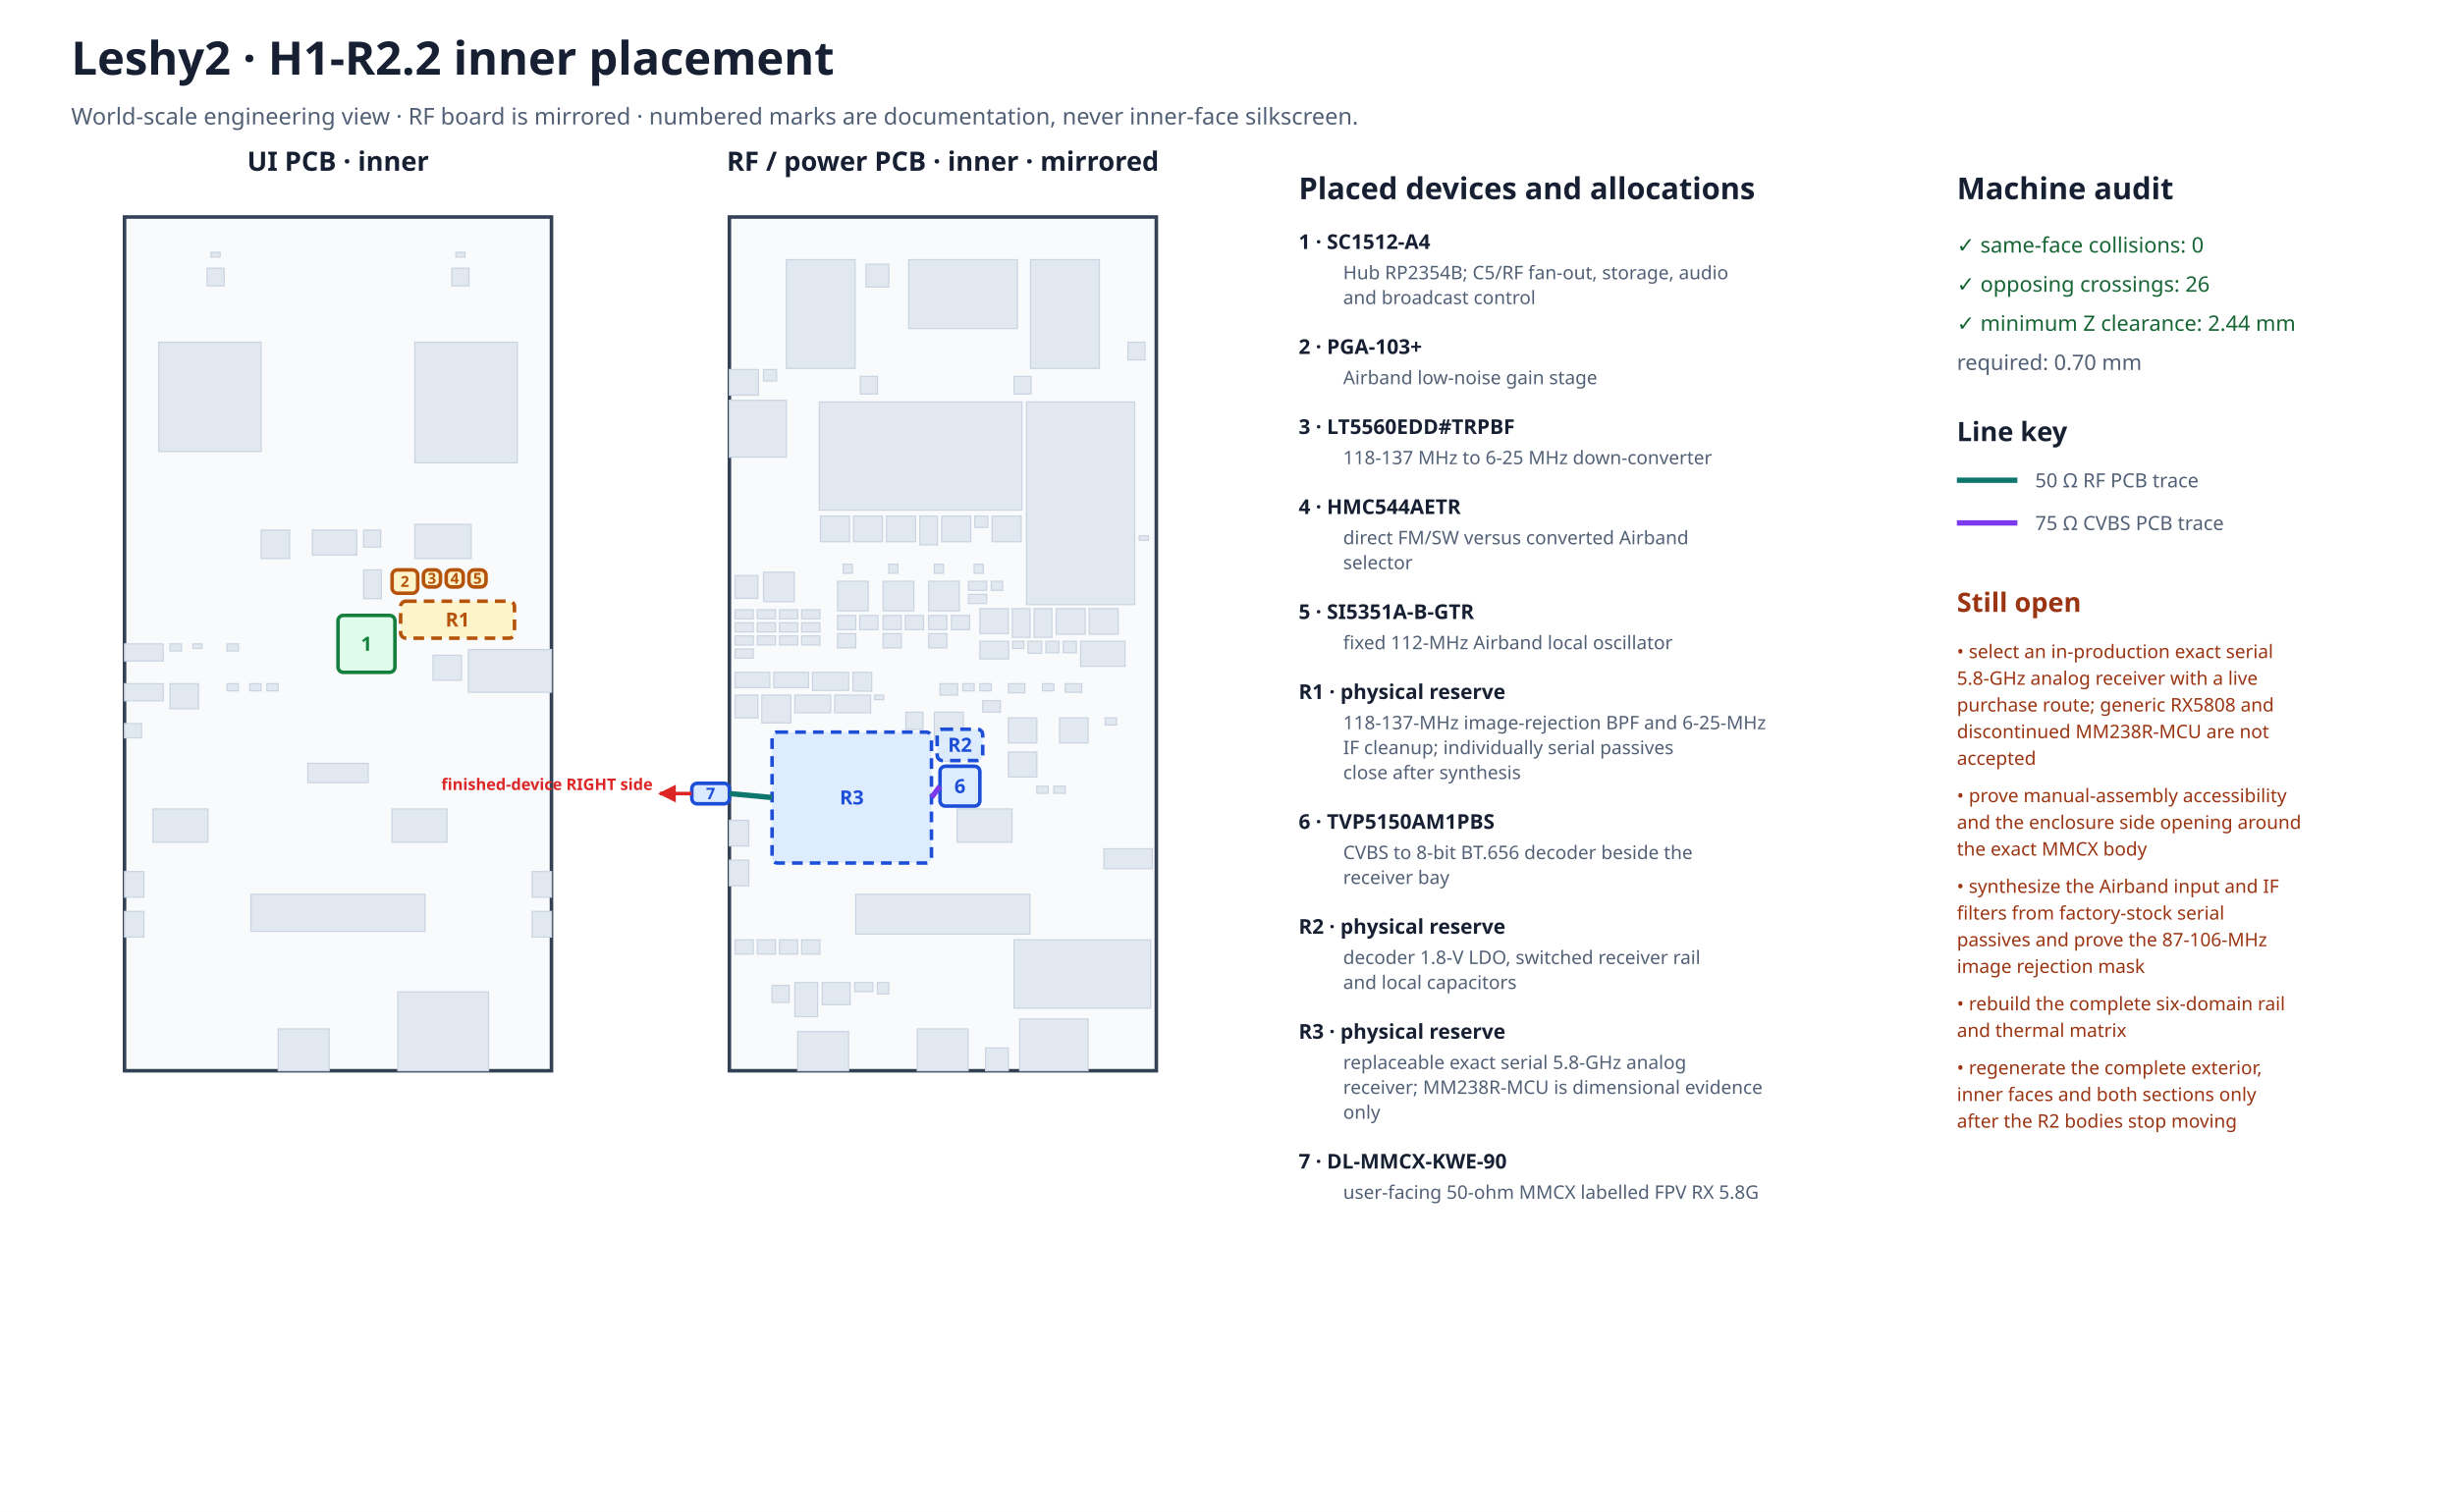
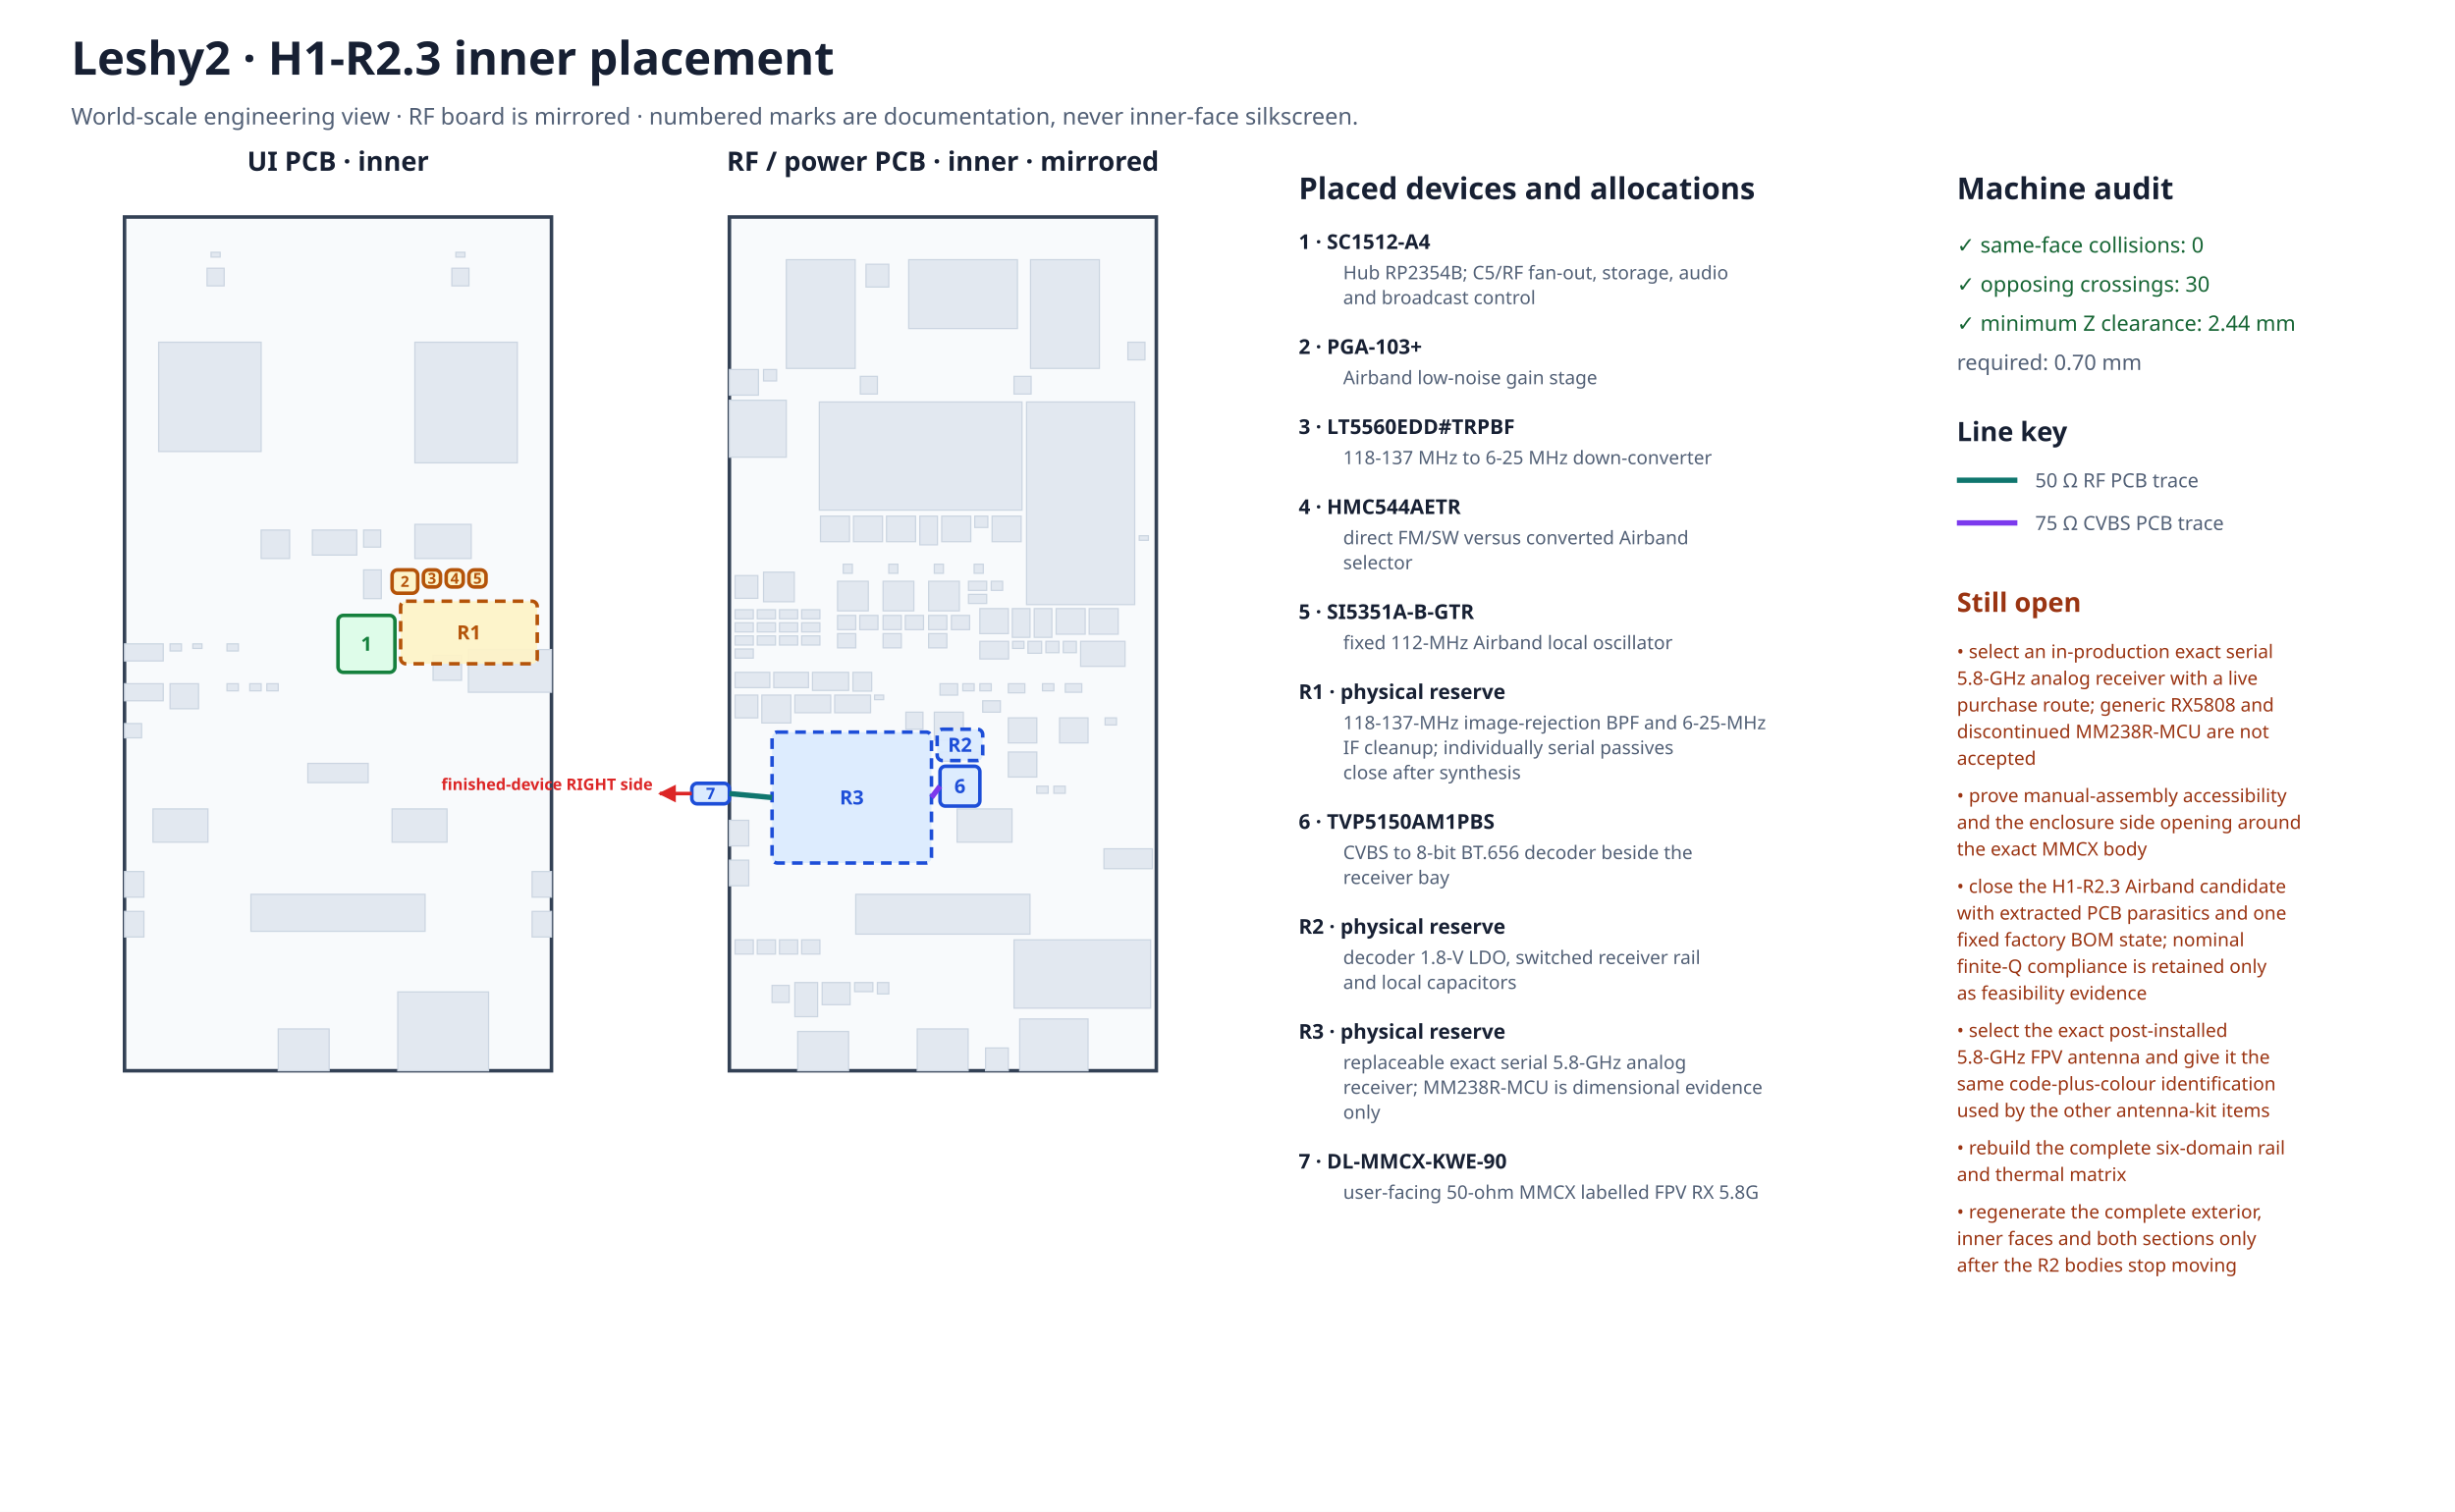
<svg xmlns="http://www.w3.org/2000/svg" width="1380" height="850" viewBox="0 0 1380 850">
  <rect width="1380" height="850" fill="#ffffff" />
-   <text x="40" y="42" font-family="sans-serif" font-size="26" font-weight="700" fill="#172033">Leshy2 · H1-R2.2 inner placement</text>
+   <text x="40" y="42" font-family="sans-serif" font-size="26" font-weight="700" fill="#172033">Leshy2 · H1-R2.3 inner placement</text>
  <text x="40" y="70" font-family="sans-serif" font-size="13" fill="#526076">World-scale engineering view · RF board is mirrored · numbered marks are documentation, never inner-face silkscreen.</text>
  <text x="190.00" y="96" text-anchor="middle" font-family="sans-serif" font-size="15" font-weight="700" fill="#172033">UI PCB · inner</text>
  <rect x="70.00" y="122.00" width="240.00" height="480.00" fill="#f8fafc" stroke="#334155" stroke-width="2" />
  <rect x="204.40" y="320.40" width="9.92" height="16.16" fill="#e2e8f0" stroke="#cbd5e1" stroke-width="0.7" />
  <rect x="233.20" y="192.40" width="57.60" height="67.84" fill="#e2e8f0" stroke="#cbd5e1" stroke-width="0.7" />
  <rect x="299.12" y="512.40" width="10.88" height="14.40" fill="#e2e8f0" stroke="#cbd5e1" stroke-width="0.7" />
  <rect x="220.40" y="454.80" width="30.88" height="18.69" fill="#e2e8f0" stroke="#cbd5e1" stroke-width="0.7" />
  <rect x="299.12" y="490.00" width="10.88" height="14.40" fill="#e2e8f0" stroke="#cbd5e1" stroke-width="0.7" />
  <rect x="254.00" y="150.80" width="9.60" height="9.92" fill="#e2e8f0" stroke="#cbd5e1" stroke-width="0.7" />
  <rect x="256.24" y="141.84" width="5.12" height="2.69" fill="#e2e8f0" stroke="#cbd5e1" stroke-width="0.7" />
  <rect x="156.40" y="578.48" width="28.61" height="23.52" fill="#e2e8f0" stroke="#cbd5e1" stroke-width="0.7" />
  <rect x="204.40" y="298.00" width="9.60" height="9.60" fill="#e2e8f0" stroke="#cbd5e1" stroke-width="0.7" />
  <rect x="127.60" y="362.00" width="6.40" height="4.00" fill="#e2e8f0" stroke="#cbd5e1" stroke-width="0.7" />
  <rect x="173.04" y="429.20" width="33.92" height="10.82" fill="#e2e8f0" stroke="#cbd5e1" stroke-width="0.7" />
  <rect x="95.60" y="384.40" width="16.00" height="14.08" fill="#e2e8f0" stroke="#cbd5e1" stroke-width="0.7" />
  <rect x="263.28" y="365.20" width="46.72" height="24.00" fill="#e2e8f0" stroke="#cbd5e1" stroke-width="0.7" />
  <rect x="243.44" y="368.40" width="16.00" height="14.08" fill="#e2e8f0" stroke="#cbd5e1" stroke-width="0.7" />
  <rect x="70.00" y="384.40" width="21.76" height="9.60" fill="#e2e8f0" stroke="#cbd5e1" stroke-width="0.7" />
  <rect x="70.00" y="362.00" width="21.76" height="9.60" fill="#e2e8f0" stroke="#cbd5e1" stroke-width="0.7" />
  <rect x="70.00" y="406.80" width="9.60" height="8.03" fill="#e2e8f0" stroke="#cbd5e1" stroke-width="0.7" />
  <rect x="95.60" y="362.00" width="6.40" height="4.00" fill="#e2e8f0" stroke="#cbd5e1" stroke-width="0.7" />
  <rect x="141.04" y="502.80" width="97.92" height="20.80" fill="#e2e8f0" stroke="#cbd5e1" stroke-width="0.7" />
  <rect x="233.20" y="294.80" width="31.68" height="19.20" fill="#e2e8f0" stroke="#cbd5e1" stroke-width="0.7" />
  <rect x="89.20" y="192.40" width="57.60" height="61.44" fill="#e2e8f0" stroke="#cbd5e1" stroke-width="0.7" />
  <rect x="70.00" y="512.40" width="10.88" height="14.40" fill="#e2e8f0" stroke="#cbd5e1" stroke-width="0.7" />
  <rect x="86.00" y="454.80" width="30.88" height="18.69" fill="#e2e8f0" stroke="#cbd5e1" stroke-width="0.7" />
  <rect x="70.00" y="490.00" width="10.88" height="14.40" fill="#e2e8f0" stroke="#cbd5e1" stroke-width="0.7" />
  <rect x="116.40" y="150.80" width="9.60" height="9.92" fill="#e2e8f0" stroke="#cbd5e1" stroke-width="0.7" />
  <rect x="118.64" y="141.84" width="5.12" height="2.69" fill="#e2e8f0" stroke="#cbd5e1" stroke-width="0.7" />
  <rect x="150.00" y="384.40" width="6.40" height="4.00" fill="#e2e8f0" stroke="#cbd5e1" stroke-width="0.7" />
  <rect x="140.40" y="384.40" width="6.40" height="4.00" fill="#e2e8f0" stroke="#cbd5e1" stroke-width="0.7" />
  <rect x="127.60" y="384.40" width="6.40" height="4.00" fill="#e2e8f0" stroke="#cbd5e1" stroke-width="0.7" />
  <rect x="223.60" y="557.68" width="51.04" height="44.32" fill="#e2e8f0" stroke="#cbd5e1" stroke-width="0.7" />
  <rect x="146.80" y="298.00" width="16.00" height="16.00" fill="#e2e8f0" stroke="#cbd5e1" stroke-width="0.7" />
  <rect x="175.60" y="298.00" width="24.96" height="14.08" fill="#e2e8f0" stroke="#cbd5e1" stroke-width="0.7" />
  <rect x="108.40" y="362.00" width="5.12" height="2.56" fill="#e2e8f0" stroke="#cbd5e1" stroke-width="0.7" />
  <rect x="190.00" y="346.00" width="32.00" height="32.00" rx="3" fill="#dcfce7" fill-opacity="0.92" stroke="#15803d" stroke-width="2" stroke-dasharray="none" />
  <text x="206.00" y="362.00" text-anchor="middle" dominant-baseline="middle" font-family="sans-serif" font-size="11" font-weight="700" fill="#15803d">1</text>
  <rect x="220.40" y="320.40" width="14.40" height="13.12" rx="3" fill="#fef3c7" fill-opacity="0.92" stroke="#b45309" stroke-width="2" stroke-dasharray="none" />
  <text x="227.60" y="326.96" text-anchor="middle" dominant-baseline="middle" font-family="sans-serif" font-size="8.5" font-weight="700" fill="#b45309">2</text>
  <rect x="238.00" y="320.40" width="9.60" height="9.60" rx="3" fill="#fef3c7" fill-opacity="0.92" stroke="#b45309" stroke-width="2" stroke-dasharray="none" />
  <text x="242.80" y="325.20" text-anchor="middle" dominant-baseline="middle" font-family="sans-serif" font-size="8.5" font-weight="700" fill="#b45309">3</text>
  <rect x="250.80" y="320.40" width="9.60" height="9.60" rx="3" fill="#fef3c7" fill-opacity="0.92" stroke="#b45309" stroke-width="2" stroke-dasharray="none" />
  <text x="255.60" y="325.20" text-anchor="middle" dominant-baseline="middle" font-family="sans-serif" font-size="8.5" font-weight="700" fill="#b45309">4</text>
  <rect x="263.60" y="320.40" width="9.60" height="9.60" rx="3" fill="#fef3c7" fill-opacity="0.92" stroke="#b45309" stroke-width="2" stroke-dasharray="none" />
  <text x="268.40" y="325.20" text-anchor="middle" dominant-baseline="middle" font-family="sans-serif" font-size="8.5" font-weight="700" fill="#b45309">5</text>
-   <rect x="225.20" y="338.00" width="64.00" height="20.80" rx="3" fill="#fef3c7" fill-opacity="0.92" stroke="#b45309" stroke-width="2" stroke-dasharray="6 4" />
-   <text x="257.20" y="348.40" text-anchor="middle" dominant-baseline="middle" font-family="sans-serif" font-size="11" font-weight="700" fill="#b45309">R1</text>
+   <rect x="225.20" y="338.00" width="76.80" height="35.20" rx="3" fill="#fef3c7" fill-opacity="0.92" stroke="#b45309" stroke-width="2" stroke-dasharray="6 4" />
+   <text x="263.60" y="355.60" text-anchor="middle" dominant-baseline="middle" font-family="sans-serif" font-size="11" font-weight="700" fill="#b45309">R1</text>
  <text x="530.00" y="96" text-anchor="middle" font-family="sans-serif" font-size="15" font-weight="700" fill="#172033">RF / power PCB · inner · mirrored</text>
  <rect x="410.00" y="122.00" width="240.00" height="480.00" fill="#f8fafc" stroke="#334155" stroke-width="2" />
  <rect x="547.60" y="317.20" width="5.12" height="5.12" fill="#e2e8f0" stroke="#cbd5e1" stroke-width="0.7" />
  <rect x="557.20" y="326.80" width="6.40" height="5.12" fill="#e2e8f0" stroke="#cbd5e1" stroke-width="0.7" />
  <rect x="544.40" y="326.80" width="10.24" height="5.12" fill="#e2e8f0" stroke="#cbd5e1" stroke-width="0.7" />
  <rect x="544.40" y="334.16" width="10.24" height="5.12" fill="#e2e8f0" stroke="#cbd5e1" stroke-width="0.7" />
  <rect x="486.80" y="148.56" width="12.80" height="12.80" fill="#e2e8f0" stroke="#cbd5e1" stroke-width="0.7" />
  <rect x="592.40" y="442.00" width="6.40" height="4.00" fill="#e2e8f0" stroke="#cbd5e1" stroke-width="0.7" />
  <rect x="597.68" y="360.56" width="7.36" height="6.40" fill="#e2e8f0" stroke="#cbd5e1" stroke-width="0.7" />
  <rect x="593.68" y="342.16" width="16.32" height="14.40" fill="#e2e8f0" stroke="#cbd5e1" stroke-width="0.7" />
  <rect x="612.24" y="342.16" width="16.32" height="14.40" fill="#e2e8f0" stroke="#cbd5e1" stroke-width="0.7" />
  <rect x="438.16" y="357.52" width="10.24" height="5.12" fill="#e2e8f0" stroke="#cbd5e1" stroke-width="0.7" />
  <rect x="450.64" y="357.52" width="10.24" height="5.12" fill="#e2e8f0" stroke="#cbd5e1" stroke-width="0.7" />
  <rect x="429.20" y="321.68" width="17.28" height="16.64" fill="#e2e8f0" stroke="#cbd5e1" stroke-width="0.7" />
  <rect x="438.16" y="342.80" width="10.24" height="5.12" fill="#e2e8f0" stroke="#cbd5e1" stroke-width="0.7" />
  <rect x="450.64" y="342.80" width="10.24" height="5.12" fill="#e2e8f0" stroke="#cbd5e1" stroke-width="0.7" />
  <rect x="413.20" y="350.16" width="10.24" height="5.12" fill="#e2e8f0" stroke="#cbd5e1" stroke-width="0.7" />
  <rect x="413.20" y="364.88" width="10.24" height="5.12" fill="#e2e8f0" stroke="#cbd5e1" stroke-width="0.7" />
  <rect x="425.68" y="350.16" width="10.24" height="5.12" fill="#e2e8f0" stroke="#cbd5e1" stroke-width="0.7" />
  <rect x="438.16" y="350.16" width="10.24" height="5.12" fill="#e2e8f0" stroke="#cbd5e1" stroke-width="0.7" />
  <rect x="450.64" y="350.16" width="10.24" height="5.12" fill="#e2e8f0" stroke="#cbd5e1" stroke-width="0.7" />
  <rect x="413.20" y="357.52" width="10.24" height="5.12" fill="#e2e8f0" stroke="#cbd5e1" stroke-width="0.7" />
  <rect x="425.68" y="357.52" width="10.24" height="5.12" fill="#e2e8f0" stroke="#cbd5e1" stroke-width="0.7" />
  <rect x="413.20" y="342.80" width="10.24" height="5.12" fill="#e2e8f0" stroke="#cbd5e1" stroke-width="0.7" />
  <rect x="425.68" y="342.80" width="10.24" height="5.12" fill="#e2e8f0" stroke="#cbd5e1" stroke-width="0.7" />
  <rect x="595.60" y="403.60" width="16.00" height="14.08" fill="#e2e8f0" stroke="#cbd5e1" stroke-width="0.7" />
  <rect x="621.20" y="403.60" width="6.40" height="4.00" fill="#e2e8f0" stroke="#cbd5e1" stroke-width="0.7" />
  <rect x="607.44" y="360.56" width="24.96" height="14.08" fill="#e2e8f0" stroke="#cbd5e1" stroke-width="0.7" />
  <rect x="525.20" y="317.20" width="5.12" height="5.12" fill="#e2e8f0" stroke="#cbd5e1" stroke-width="0.7" />
  <rect x="522.00" y="346.00" width="10.24" height="8.00" fill="#e2e8f0" stroke="#cbd5e1" stroke-width="0.7" />
  <rect x="534.80" y="346.00" width="10.24" height="8.00" fill="#e2e8f0" stroke="#cbd5e1" stroke-width="0.7" />
  <rect x="522.00" y="356.24" width="10.24" height="8.00" fill="#e2e8f0" stroke="#cbd5e1" stroke-width="0.7" />
  <rect x="522.00" y="326.80" width="17.28" height="16.64" fill="#e2e8f0" stroke="#cbd5e1" stroke-width="0.7" />
  <rect x="481.04" y="502.80" width="97.92" height="22.40" fill="#e2e8f0" stroke="#cbd5e1" stroke-width="0.7" />
  <rect x="474.00" y="317.20" width="5.12" height="5.12" fill="#e2e8f0" stroke="#cbd5e1" stroke-width="0.7" />
  <rect x="470.80" y="326.80" width="17.28" height="16.64" fill="#e2e8f0" stroke="#cbd5e1" stroke-width="0.7" />
  <rect x="470.80" y="346.00" width="10.24" height="8.00" fill="#e2e8f0" stroke="#cbd5e1" stroke-width="0.7" />
  <rect x="483.28" y="346.00" width="10.24" height="8.00" fill="#e2e8f0" stroke="#cbd5e1" stroke-width="0.7" />
  <rect x="470.80" y="356.24" width="10.24" height="8.00" fill="#e2e8f0" stroke="#cbd5e1" stroke-width="0.7" />
  <rect x="554.00" y="589.20" width="12.80" height="12.80" fill="#e2e8f0" stroke="#cbd5e1" stroke-width="0.7" />
  <rect x="442.00" y="146.00" width="38.72" height="61.12" fill="#e2e8f0" stroke="#cbd5e1" stroke-width="0.7" />
  <rect x="410.00" y="207.76" width="16.32" height="14.40" fill="#e2e8f0" stroke="#cbd5e1" stroke-width="0.7" />
  <rect x="429.20" y="207.76" width="7.36" height="6.40" fill="#e2e8f0" stroke="#cbd5e1" stroke-width="0.7" />
  <rect x="483.60" y="211.60" width="9.60" height="9.92" fill="#e2e8f0" stroke="#cbd5e1" stroke-width="0.7" />
  <rect x="510.80" y="146.00" width="61.12" height="38.72" fill="#e2e8f0" stroke="#cbd5e1" stroke-width="0.7" />
  <rect x="529.36" y="290.16" width="16.32" height="14.40" fill="#e2e8f0" stroke="#cbd5e1" stroke-width="0.7" />
  <rect x="547.92" y="290.16" width="7.36" height="6.40" fill="#e2e8f0" stroke="#cbd5e1" stroke-width="0.7" />
  <rect x="570.00" y="211.60" width="9.60" height="9.92" fill="#e2e8f0" stroke="#cbd5e1" stroke-width="0.7" />
  <rect x="579.28" y="146.00" width="38.72" height="61.12" fill="#e2e8f0" stroke="#cbd5e1" stroke-width="0.7" />
  <rect x="557.68" y="290.16" width="16.32" height="14.40" fill="#e2e8f0" stroke="#cbd5e1" stroke-width="0.7" />
  <rect x="587.92" y="360.56" width="7.36" height="6.40" fill="#e2e8f0" stroke="#cbd5e1" stroke-width="0.7" />
  <rect x="634.00" y="192.40" width="9.60" height="9.92" fill="#e2e8f0" stroke="#cbd5e1" stroke-width="0.7" />
  <rect x="582.80" y="442.00" width="6.40" height="4.00" fill="#e2e8f0" stroke="#cbd5e1" stroke-width="0.7" />
  <rect x="413.20" y="323.60" width="12.80" height="12.80" fill="#e2e8f0" stroke="#cbd5e1" stroke-width="0.7" />
  <rect x="428.24" y="390.80" width="16.32" height="15.68" fill="#e2e8f0" stroke="#cbd5e1" stroke-width="0.7" />
  <rect x="446.80" y="390.80" width="20.16" height="9.92" fill="#e2e8f0" stroke="#cbd5e1" stroke-width="0.7" />
  <rect x="469.20" y="390.80" width="20.16" height="9.92" fill="#e2e8f0" stroke="#cbd5e1" stroke-width="0.7" />
  <rect x="413.20" y="378.00" width="19.52" height="8.61" fill="#e2e8f0" stroke="#cbd5e1" stroke-width="0.7" />
  <rect x="434.96" y="378.00" width="19.52" height="8.61" fill="#e2e8f0" stroke="#cbd5e1" stroke-width="0.7" />
  <rect x="413.20" y="390.80" width="12.80" height="12.80" fill="#e2e8f0" stroke="#cbd5e1" stroke-width="0.7" />
  <rect x="479.44" y="378.00" width="10.56" height="10.56" fill="#e2e8f0" stroke="#cbd5e1" stroke-width="0.7" />
  <rect x="456.72" y="378.00" width="20.32" height="10.18" fill="#e2e8f0" stroke="#cbd5e1" stroke-width="0.7" />
  <rect x="462.16" y="552.40" width="15.68" height="12.48" fill="#e2e8f0" stroke="#cbd5e1" stroke-width="0.7" />
  <rect x="446.80" y="552.40" width="12.80" height="19.20" fill="#e2e8f0" stroke="#cbd5e1" stroke-width="0.7" />
  <rect x="413.20" y="528.40" width="10.24" height="8.00" fill="#e2e8f0" stroke="#cbd5e1" stroke-width="0.7" />
  <rect x="425.68" y="528.40" width="10.24" height="8.00" fill="#e2e8f0" stroke="#cbd5e1" stroke-width="0.7" />
  <rect x="438.16" y="528.40" width="10.24" height="8.00" fill="#e2e8f0" stroke="#cbd5e1" stroke-width="0.7" />
  <rect x="450.64" y="528.40" width="10.24" height="8.00" fill="#e2e8f0" stroke="#cbd5e1" stroke-width="0.7" />
  <rect x="480.40" y="552.40" width="10.24" height="5.12" fill="#e2e8f0" stroke="#cbd5e1" stroke-width="0.7" />
  <rect x="493.20" y="552.40" width="6.40" height="6.40" fill="#e2e8f0" stroke="#cbd5e1" stroke-width="0.7" />
  <rect x="620.56" y="477.20" width="27.20" height="11.20" fill="#e2e8f0" stroke="#cbd5e1" stroke-width="0.7" />
  <rect x="491.60" y="390.80" width="5.12" height="2.56" fill="#e2e8f0" stroke="#cbd5e1" stroke-width="0.7" />
  <rect x="448.40" y="579.92" width="28.61" height="22.08" fill="#e2e8f0" stroke="#cbd5e1" stroke-width="0.7" />
  <rect x="434.00" y="554.00" width="9.60" height="9.60" fill="#e2e8f0" stroke="#cbd5e1" stroke-width="0.7" />
  <rect x="640.40" y="301.20" width="5.12" height="2.56" fill="#e2e8f0" stroke="#cbd5e1" stroke-width="0.7" />
  <rect x="410.00" y="225.04" width="32.00" height="32.00" fill="#e2e8f0" stroke="#cbd5e1" stroke-width="0.7" />
  <rect x="410.00" y="483.60" width="10.88" height="14.40" fill="#e2e8f0" stroke="#cbd5e1" stroke-width="0.7" />
  <rect x="538.00" y="454.80" width="30.88" height="18.69" fill="#e2e8f0" stroke="#cbd5e1" stroke-width="0.7" />
  <rect x="410.00" y="461.20" width="10.88" height="14.40" fill="#e2e8f0" stroke="#cbd5e1" stroke-width="0.7" />
  <rect x="515.60" y="578.48" width="28.61" height="23.52" fill="#e2e8f0" stroke="#cbd5e1" stroke-width="0.7" />
  <rect x="544.40" y="422.80" width="6.40" height="4.00" fill="#e2e8f0" stroke="#cbd5e1" stroke-width="0.7" />
  <rect x="552.40" y="394.00" width="9.92" height="6.40" fill="#e2e8f0" stroke="#cbd5e1" stroke-width="0.7" />
  <rect x="566.80" y="422.80" width="16.00" height="14.08" fill="#e2e8f0" stroke="#cbd5e1" stroke-width="0.7" />
  <rect x="566.80" y="403.60" width="16.00" height="14.08" fill="#e2e8f0" stroke="#cbd5e1" stroke-width="0.7" />
  <rect x="528.40" y="384.40" width="9.92" height="6.40" fill="#e2e8f0" stroke="#cbd5e1" stroke-width="0.7" />
  <rect x="598.80" y="384.40" width="9.28" height="4.80" fill="#e2e8f0" stroke="#cbd5e1" stroke-width="0.7" />
  <rect x="550.80" y="384.40" width="6.40" height="4.00" fill="#e2e8f0" stroke="#cbd5e1" stroke-width="0.7" />
  <rect x="541.20" y="384.40" width="6.40" height="4.00" fill="#e2e8f0" stroke="#cbd5e1" stroke-width="0.7" />
  <rect x="586.00" y="384.40" width="6.40" height="4.00" fill="#e2e8f0" stroke="#cbd5e1" stroke-width="0.7" />
  <rect x="566.80" y="384.40" width="9.28" height="5.12" fill="#e2e8f0" stroke="#cbd5e1" stroke-width="0.7" />
  <rect x="525.20" y="400.40" width="16.32" height="15.68" fill="#e2e8f0" stroke="#cbd5e1" stroke-width="0.7" />
  <rect x="528.40" y="422.80" width="9.28" height="5.12" fill="#e2e8f0" stroke="#cbd5e1" stroke-width="0.7" />
  <rect x="570.00" y="528.40" width="76.80" height="38.40" fill="#e2e8f0" stroke="#cbd5e1" stroke-width="0.7" />
  <rect x="509.20" y="400.40" width="9.60" height="9.60" fill="#e2e8f0" stroke="#cbd5e1" stroke-width="0.7" />
  <rect x="461.20" y="290.16" width="16.32" height="14.40" fill="#e2e8f0" stroke="#cbd5e1" stroke-width="0.7" />
  <rect x="479.76" y="290.16" width="16.32" height="14.40" fill="#e2e8f0" stroke="#cbd5e1" stroke-width="0.7" />
  <rect x="517.04" y="290.16" width="9.92" height="16.16" fill="#e2e8f0" stroke="#cbd5e1" stroke-width="0.7" />
  <rect x="498.32" y="290.16" width="16.32" height="14.40" fill="#e2e8f0" stroke="#cbd5e1" stroke-width="0.7" />
  <rect x="573.20" y="572.88" width="38.40" height="29.12" fill="#e2e8f0" stroke="#cbd5e1" stroke-width="0.7" />
  <rect x="577.04" y="226.00" width="60.80" height="113.92" fill="#e2e8f0" stroke="#cbd5e1" stroke-width="0.7" />
  <rect x="550.80" y="360.56" width="16.16" height="9.92" fill="#e2e8f0" stroke="#cbd5e1" stroke-width="0.7" />
  <rect x="569.20" y="360.56" width="6.40" height="4.00" fill="#e2e8f0" stroke="#cbd5e1" stroke-width="0.7" />
  <rect x="550.80" y="342.16" width="16.00" height="14.08" fill="#e2e8f0" stroke="#cbd5e1" stroke-width="0.7" />
  <rect x="499.60" y="317.20" width="5.12" height="5.12" fill="#e2e8f0" stroke="#cbd5e1" stroke-width="0.7" />
  <rect x="569.04" y="342.16" width="9.92" height="16.16" fill="#e2e8f0" stroke="#cbd5e1" stroke-width="0.7" />
  <rect x="581.36" y="342.16" width="9.92" height="16.16" fill="#e2e8f0" stroke="#cbd5e1" stroke-width="0.7" />
  <rect x="496.40" y="326.80" width="17.28" height="16.64" fill="#e2e8f0" stroke="#cbd5e1" stroke-width="0.7" />
  <rect x="496.40" y="346.00" width="10.24" height="8.00" fill="#e2e8f0" stroke="#cbd5e1" stroke-width="0.7" />
  <rect x="508.88" y="346.00" width="10.24" height="8.00" fill="#e2e8f0" stroke="#cbd5e1" stroke-width="0.7" />
  <rect x="496.40" y="356.24" width="10.24" height="8.00" fill="#e2e8f0" stroke="#cbd5e1" stroke-width="0.7" />
  <rect x="577.84" y="360.56" width="7.68" height="6.72" fill="#e2e8f0" stroke="#cbd5e1" stroke-width="0.7" />
  <rect x="460.56" y="226.00" width="113.92" height="60.80" fill="#e2e8f0" stroke="#cbd5e1" stroke-width="0.7" />
  <rect x="528.40" y="430.80" width="22.40" height="22.40" rx="3" fill="#dbeafe" fill-opacity="0.92" stroke="#1d4ed8" stroke-width="2" stroke-dasharray="none" />
  <text x="539.60" y="442.00" text-anchor="middle" dominant-baseline="middle" font-family="sans-serif" font-size="11" font-weight="700" fill="#1d4ed8">6</text>
  <rect x="526.80" y="410.00" width="25.60" height="17.60" rx="3" fill="#dbeafe" fill-opacity="0.92" stroke="#1d4ed8" stroke-width="2" stroke-dasharray="6 4" />
  <text x="539.60" y="418.80" text-anchor="middle" dominant-baseline="middle" font-family="sans-serif" font-size="11" font-weight="700" fill="#1d4ed8">R2</text>
  <rect x="434.00" y="411.60" width="89.60" height="73.60" rx="3" fill="#dbeafe" fill-opacity="0.92" stroke="#1d4ed8" stroke-width="2" stroke-dasharray="6 4" />
  <text x="478.80" y="448.40" text-anchor="middle" dominant-baseline="middle" font-family="sans-serif" font-size="11" font-weight="700" fill="#1d4ed8">R3</text>
  <rect x="388.88" y="440.40" width="21.12" height="11.52" rx="3" fill="#dbeafe" stroke="#1d4ed8" stroke-width="2" />
  <text x="399.44" y="446.16" text-anchor="middle" dominant-baseline="middle" font-family="sans-serif" font-size="9" font-weight="700" fill="#1d4ed8">7</text>
  <path d="M 388.88 446.16 L 370.88 446.16" stroke="#dc2626" stroke-width="2" marker-end="url(#arrow)" />
  <text x="366.88" y="444.16" text-anchor="end" font-family="sans-serif" font-size="9" font-weight="700" fill="#dc2626">finished-device RIGHT side</text>
  <path d="M 410.00 446.16 L 434.00 448.40" stroke="#0f766e" stroke-width="3" fill="none" />
  <path d="M 523.60 448.40 L 528.40 442.00" stroke="#7c3aed" stroke-width="3" fill="none" />
  <defs>
    <marker id="arrow" viewBox="0 0 10 10" refX="9" refY="5" markerWidth="5" markerHeight="5" orient="auto-start-reverse">
      <path d="M 0 0 L 10 5 L 0 10 z" fill="#dc2626" />
    </marker>
  </defs>
  <text x="730" y="112" font-family="sans-serif" font-size="17" font-weight="700" fill="#172033">Placed devices and allocations</text>
  <text x="730" y="140" font-family="sans-serif" font-size="11.5" font-weight="700" fill="#172033">1 · SC1512-A4</text>
  <text x="755" y="157" font-family="sans-serif" font-size="10.5" fill="#526076">Hub RP2354B; C5/RF fan-out, storage, audio</text>
  <text x="755" y="171" font-family="sans-serif" font-size="10.5" fill="#526076">and broadcast control</text>
  <text x="730" y="199" font-family="sans-serif" font-size="11.5" font-weight="700" fill="#172033">2 · PGA-103+</text>
  <text x="755" y="216" font-family="sans-serif" font-size="10.5" fill="#526076">Airband low-noise gain stage</text>
  <text x="730" y="244" font-family="sans-serif" font-size="11.5" font-weight="700" fill="#172033">3 · LT5560EDD#TRPBF</text>
  <text x="755" y="261" font-family="sans-serif" font-size="10.5" fill="#526076">118-137 MHz to 6-25 MHz down-converter</text>
  <text x="730" y="289" font-family="sans-serif" font-size="11.5" font-weight="700" fill="#172033">4 · HMC544AETR</text>
  <text x="755" y="306" font-family="sans-serif" font-size="10.5" fill="#526076">direct FM/SW versus converted Airband</text>
  <text x="755" y="320" font-family="sans-serif" font-size="10.5" fill="#526076">selector</text>
  <text x="730" y="348" font-family="sans-serif" font-size="11.5" font-weight="700" fill="#172033">5 · SI5351A-B-GTR</text>
  <text x="755" y="365" font-family="sans-serif" font-size="10.5" fill="#526076">fixed 112-MHz Airband local oscillator</text>
  <text x="730" y="393" font-family="sans-serif" font-size="11.5" font-weight="700" fill="#172033">R1 · physical reserve</text>
  <text x="755" y="410" font-family="sans-serif" font-size="10.5" fill="#526076">118-137-MHz image-rejection BPF and 6-25-MHz</text>
  <text x="755" y="424" font-family="sans-serif" font-size="10.5" fill="#526076">IF cleanup; individually serial passives</text>
  <text x="755" y="438" font-family="sans-serif" font-size="10.5" fill="#526076">close after synthesis</text>
  <text x="730" y="466" font-family="sans-serif" font-size="11.5" font-weight="700" fill="#172033">6 · TVP5150AM1PBS</text>
  <text x="755" y="483" font-family="sans-serif" font-size="10.5" fill="#526076">CVBS to 8-bit BT.656 decoder beside the</text>
  <text x="755" y="497" font-family="sans-serif" font-size="10.5" fill="#526076">receiver bay</text>
  <text x="730" y="525" font-family="sans-serif" font-size="11.5" font-weight="700" fill="#172033">R2 · physical reserve</text>
  <text x="755" y="542" font-family="sans-serif" font-size="10.5" fill="#526076">decoder 1.8-V LDO, switched receiver rail</text>
  <text x="755" y="556" font-family="sans-serif" font-size="10.5" fill="#526076">and local capacitors</text>
  <text x="730" y="584" font-family="sans-serif" font-size="11.5" font-weight="700" fill="#172033">R3 · physical reserve</text>
  <text x="755" y="601" font-family="sans-serif" font-size="10.5" fill="#526076">replaceable exact serial 5.8-GHz analog</text>
  <text x="755" y="615" font-family="sans-serif" font-size="10.5" fill="#526076">receiver; MM238R-MCU is dimensional evidence</text>
  <text x="755" y="629" font-family="sans-serif" font-size="10.5" fill="#526076">only</text>
  <text x="730" y="657" font-family="sans-serif" font-size="11.5" font-weight="700" fill="#172033">7 · DL-MMCX-KWE-90</text>
  <text x="755" y="674" font-family="sans-serif" font-size="10.5" fill="#526076">user-facing 50-ohm MMCX labelled FPV RX 5.8G</text>
  <text x="1100" y="112" font-family="sans-serif" font-size="17" font-weight="700" fill="#172033">Machine audit</text>
  <text x="1100" y="142" font-family="sans-serif" font-size="12" fill="#166534">✓ same-face collisions: 0</text>
-   <text x="1100" y="164" font-family="sans-serif" font-size="12" fill="#166534">✓ opposing crossings: 26</text>
+   <text x="1100" y="164" font-family="sans-serif" font-size="12" fill="#166534">✓ opposing crossings: 30</text>
  <text x="1100" y="186" font-family="sans-serif" font-size="12" fill="#166534">✓ minimum Z clearance: 2.44 mm</text>
  <text x="1100" y="208" font-family="sans-serif" font-size="12" fill="#526076">required: 0.70 mm</text>
  <text x="1100" y="248" font-family="sans-serif" font-size="15" font-weight="700" fill="#172033">Line key</text>
  <line x1="1100" y1="270" x2="1134" y2="270" stroke="#0f766e" stroke-width="3" />
  <text x="1144" y="274" font-family="sans-serif" font-size="11" fill="#526076">50 Ω RF PCB trace</text>
  <line x1="1100" y1="294" x2="1134" y2="294" stroke="#7c3aed" stroke-width="3" />
  <text x="1144" y="298" font-family="sans-serif" font-size="11" fill="#526076">75 Ω CVBS PCB trace</text>
  <text x="1100" y="344" font-family="sans-serif" font-size="15" font-weight="700" fill="#9a3412">Still open</text>
  <text x="1100" y="370" font-family="sans-serif" font-size="10.5" fill="#9a3412">• select an in-production exact serial</text>
  <text x="1100" y="385" font-family="sans-serif" font-size="10.5" fill="#9a3412">  5.8-GHz analog receiver with a live</text>
  <text x="1100" y="400" font-family="sans-serif" font-size="10.5" fill="#9a3412">  purchase route; generic RX5808 and</text>
  <text x="1100" y="415" font-family="sans-serif" font-size="10.5" fill="#9a3412">  discontinued MM238R-MCU are not</text>
  <text x="1100" y="430" font-family="sans-serif" font-size="10.5" fill="#9a3412">  accepted</text>
  <text x="1100" y="451" font-family="sans-serif" font-size="10.5" fill="#9a3412">• prove manual-assembly accessibility</text>
  <text x="1100" y="466" font-family="sans-serif" font-size="10.5" fill="#9a3412">  and the enclosure side opening around</text>
  <text x="1100" y="481" font-family="sans-serif" font-size="10.5" fill="#9a3412">  the exact MMCX body</text>
-   <text x="1100" y="502" font-family="sans-serif" font-size="10.5" fill="#9a3412">• synthesize the Airband input and IF</text>
-   <text x="1100" y="517" font-family="sans-serif" font-size="10.5" fill="#9a3412">  filters from factory-stock serial</text>
-   <text x="1100" y="532" font-family="sans-serif" font-size="10.5" fill="#9a3412">  passives and prove the 87-106-MHz</text>
-   <text x="1100" y="547" font-family="sans-serif" font-size="10.5" fill="#9a3412">  image rejection mask</text>
-   <text x="1100" y="568" font-family="sans-serif" font-size="10.5" fill="#9a3412">• rebuild the complete six-domain rail</text>
-   <text x="1100" y="583" font-family="sans-serif" font-size="10.5" fill="#9a3412">  and thermal matrix</text>
-   <text x="1100" y="604" font-family="sans-serif" font-size="10.5" fill="#9a3412">• regenerate the complete exterior,</text>
-   <text x="1100" y="619" font-family="sans-serif" font-size="10.5" fill="#9a3412">  inner faces and both sections only</text>
-   <text x="1100" y="634" font-family="sans-serif" font-size="10.5" fill="#9a3412">  after the R2 bodies stop moving</text>
+   <text x="1100" y="502" font-family="sans-serif" font-size="10.5" fill="#9a3412">• close the H1-R2.3 Airband candidate</text>
+   <text x="1100" y="517" font-family="sans-serif" font-size="10.5" fill="#9a3412">  with extracted PCB parasitics and one</text>
+   <text x="1100" y="532" font-family="sans-serif" font-size="10.5" fill="#9a3412">  fixed factory BOM state; nominal</text>
+   <text x="1100" y="547" font-family="sans-serif" font-size="10.5" fill="#9a3412">  finite-Q compliance is retained only</text>
+   <text x="1100" y="562" font-family="sans-serif" font-size="10.5" fill="#9a3412">  as feasibility evidence</text>
+   <text x="1100" y="583" font-family="sans-serif" font-size="10.5" fill="#9a3412">• select the exact post-installed</text>
+   <text x="1100" y="598" font-family="sans-serif" font-size="10.5" fill="#9a3412">  5.8-GHz FPV antenna and give it the</text>
+   <text x="1100" y="613" font-family="sans-serif" font-size="10.5" fill="#9a3412">  same code-plus-colour identification</text>
+   <text x="1100" y="628" font-family="sans-serif" font-size="10.5" fill="#9a3412">  used by the other antenna-kit items</text>
+   <text x="1100" y="649" font-family="sans-serif" font-size="10.5" fill="#9a3412">• rebuild the complete six-domain rail</text>
+   <text x="1100" y="664" font-family="sans-serif" font-size="10.5" fill="#9a3412">  and thermal matrix</text>
+   <text x="1100" y="685" font-family="sans-serif" font-size="10.5" fill="#9a3412">• regenerate the complete exterior,</text>
+   <text x="1100" y="700" font-family="sans-serif" font-size="10.5" fill="#9a3412">  inner faces and both sections only</text>
+   <text x="1100" y="715" font-family="sans-serif" font-size="10.5" fill="#9a3412">  after the R2 bodies stop moving</text>
</svg>
